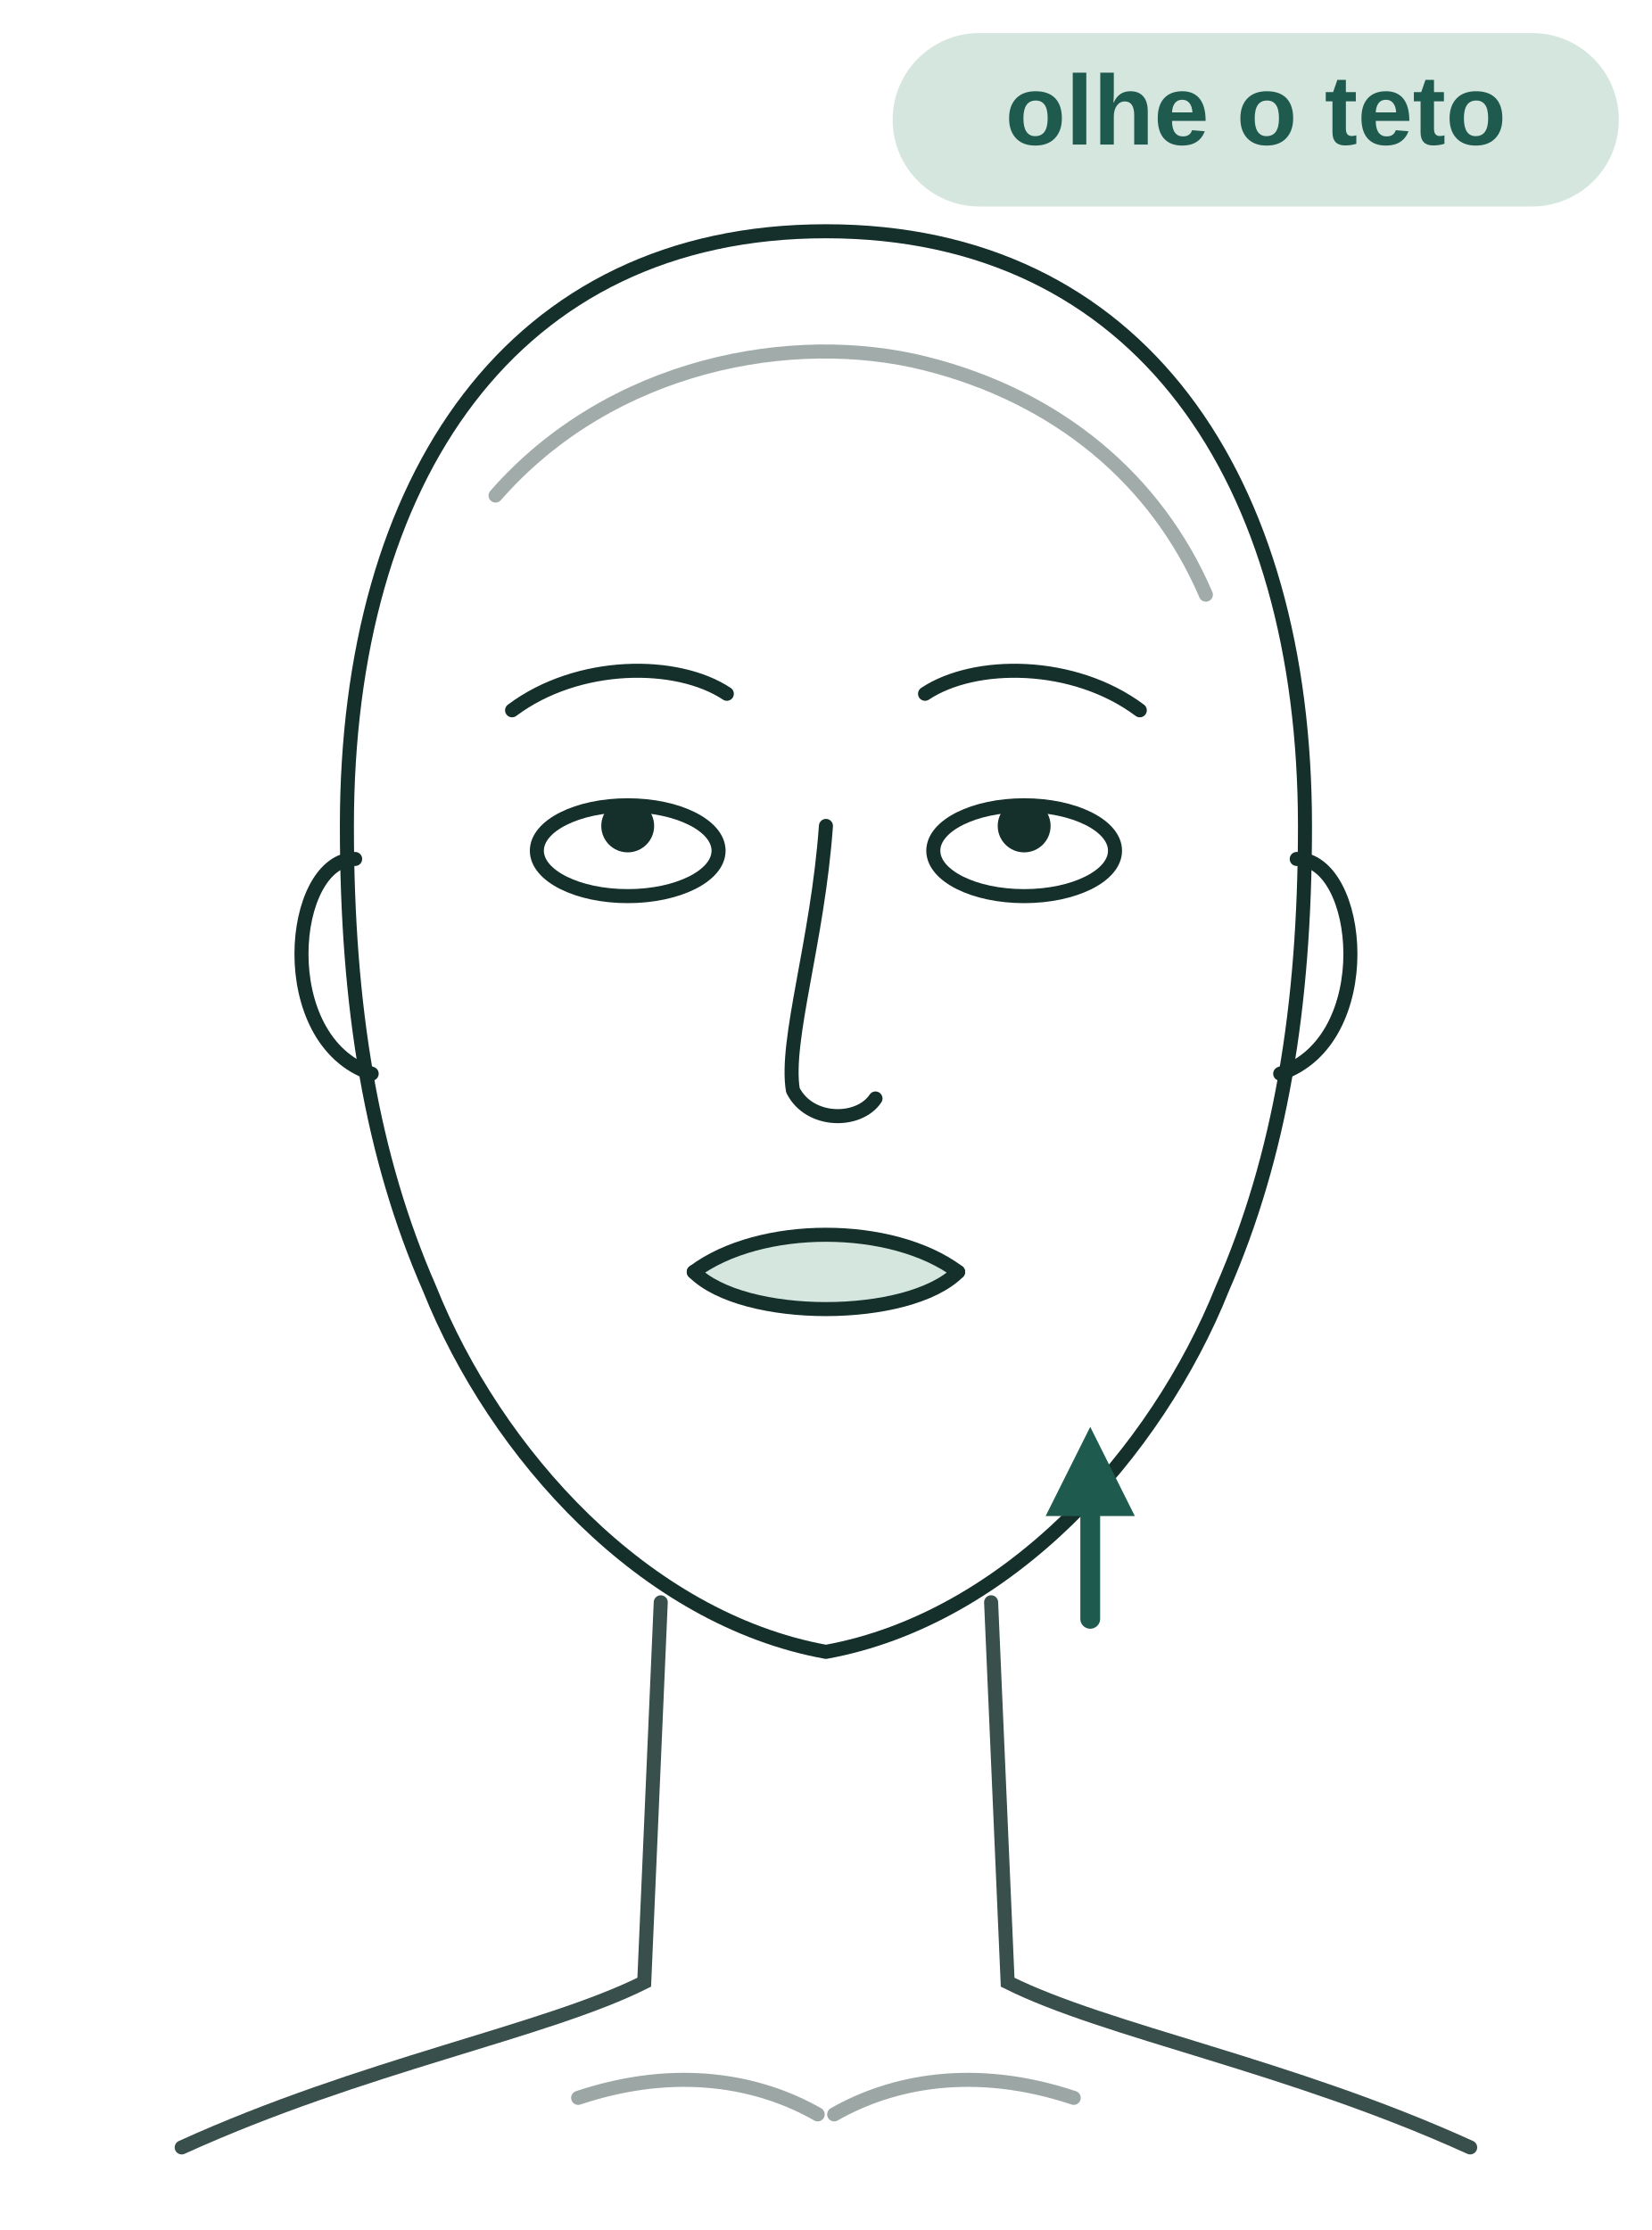
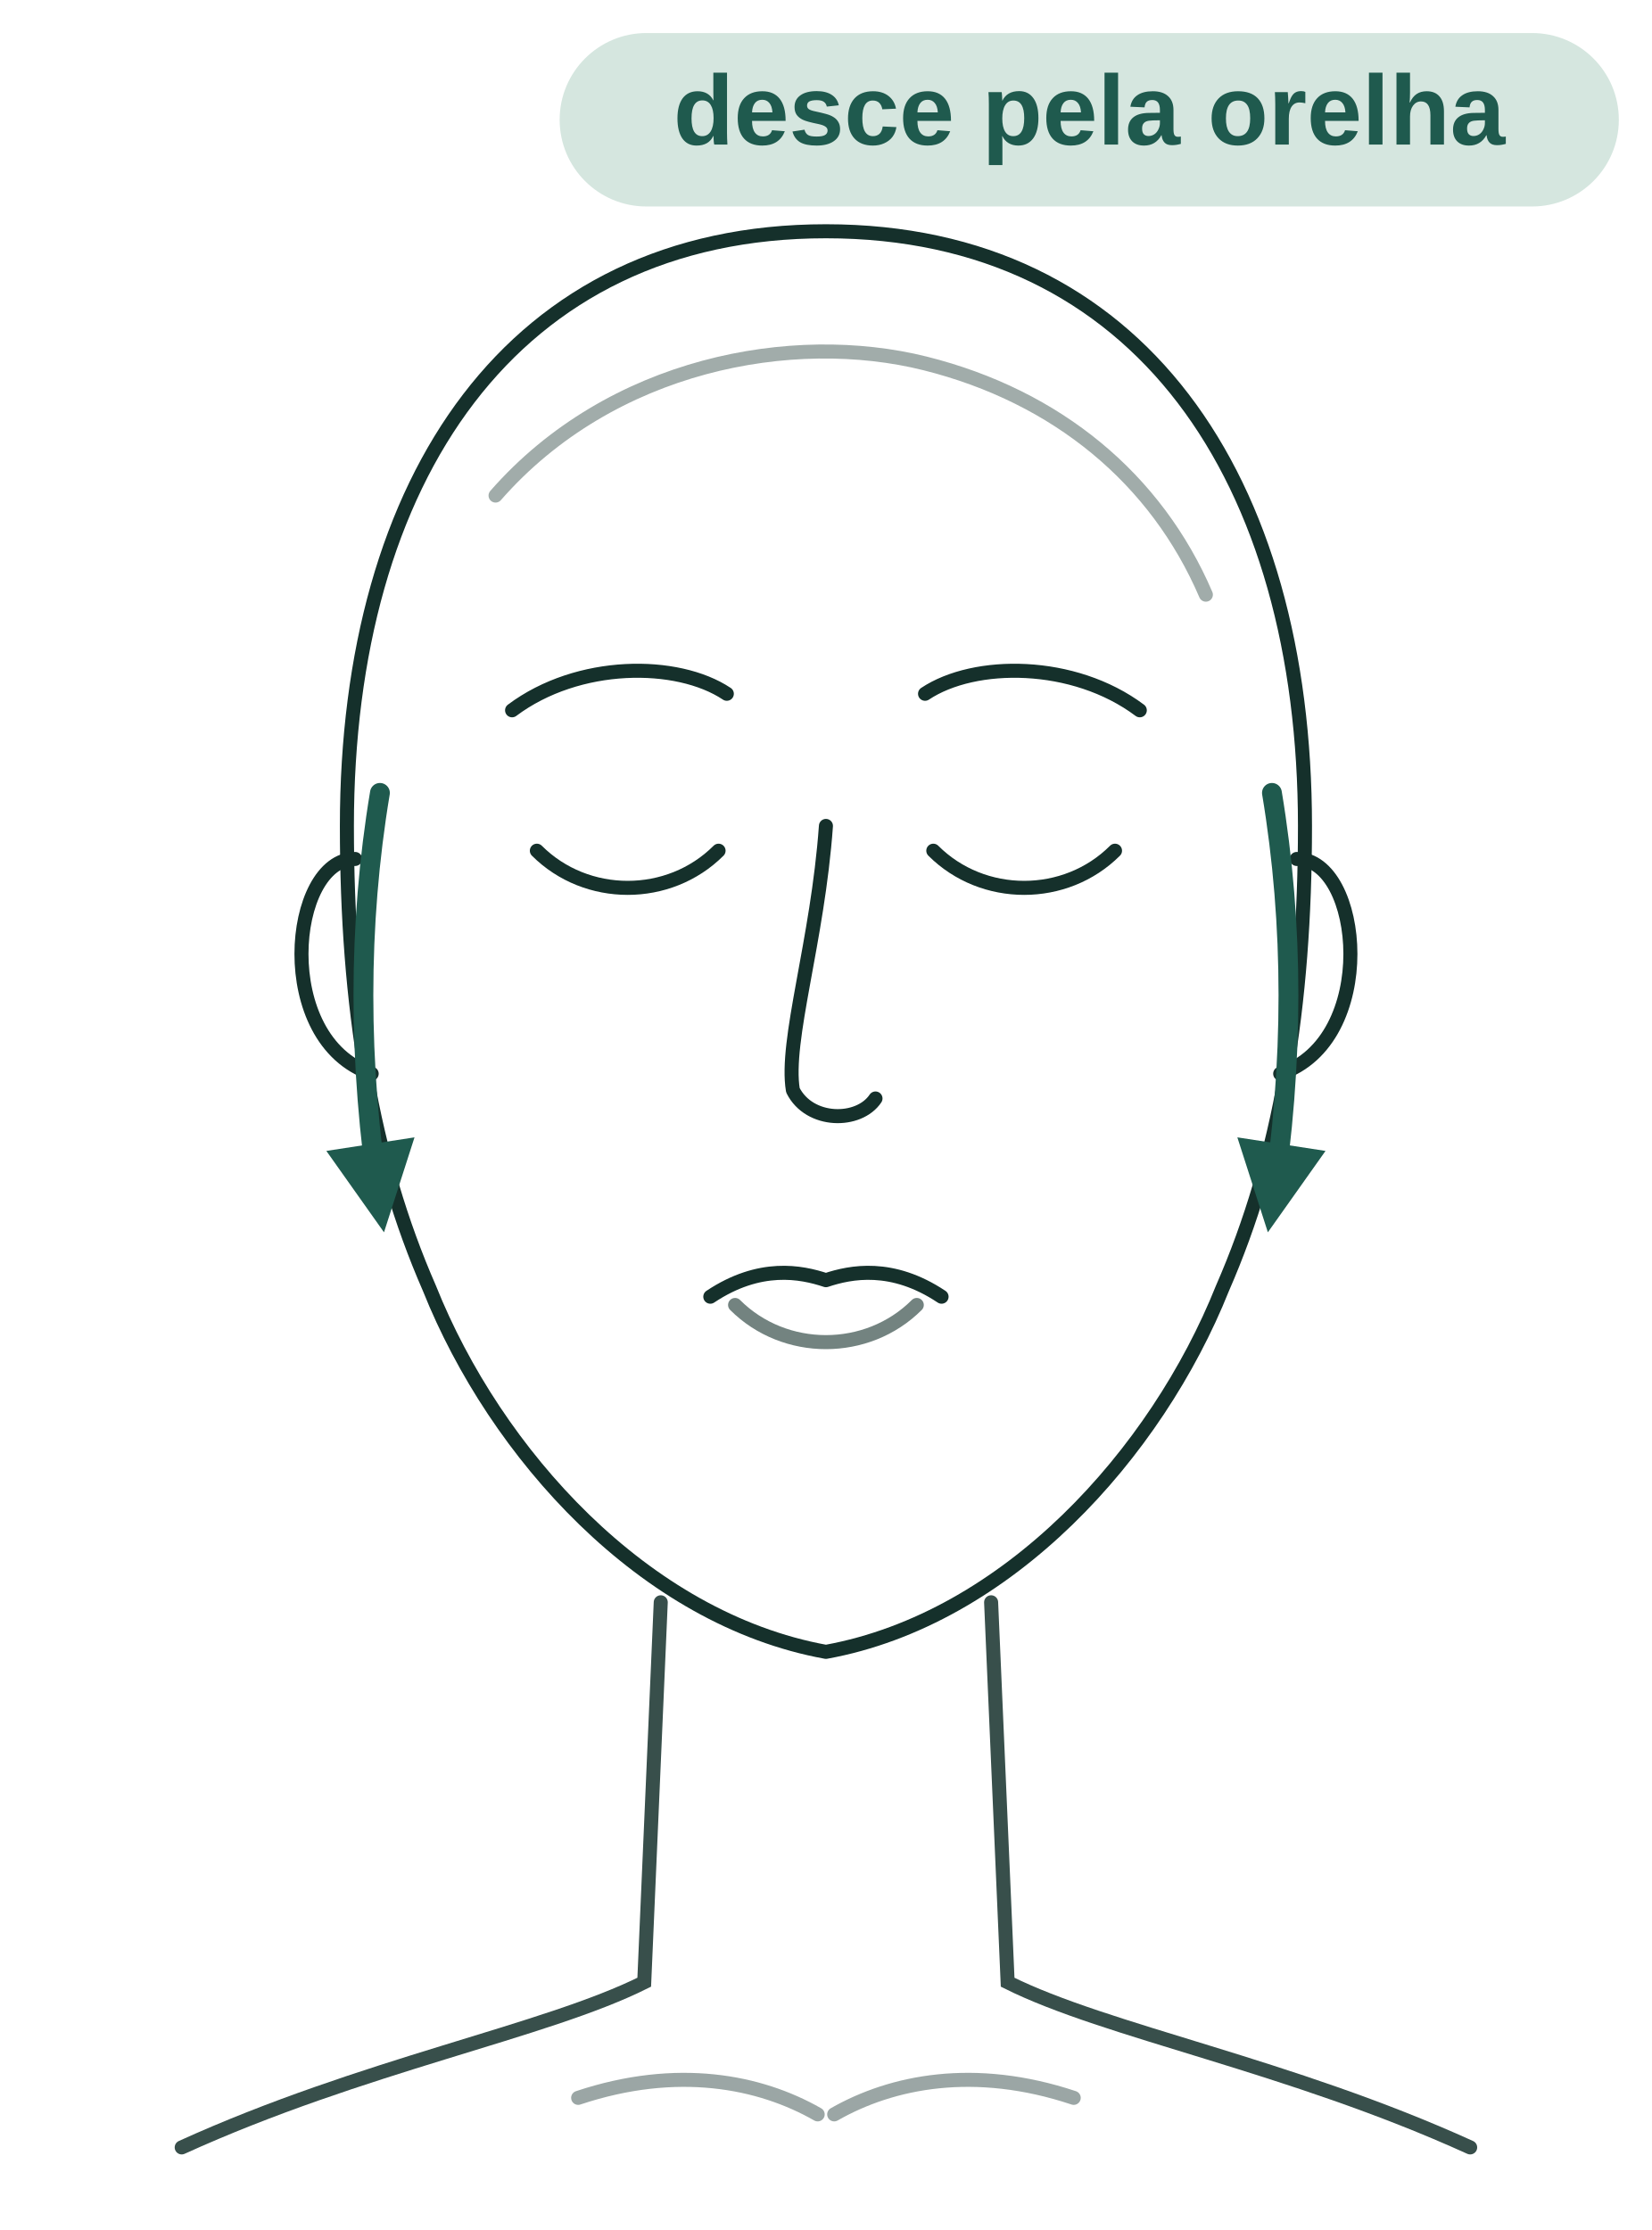
- <svg xmlns="http://www.w3.org/2000/svg" viewBox="0 0 200 270" role="img" aria-label="Desenho: Lábio para cima">
+ <svg xmlns="http://www.w3.org/2000/svg" viewBox="0 0 200 270" role="img" aria-label="Passo 3: Têmporas">
  <defs>
    <marker id="fz-seta" viewBox="0 0 10 10" refX="7" refY="5" markerWidth="4.5" markerHeight="4.5" orient="auto">
      <path d="M0 0 L10 5 L0 10 Z" fill="var(--jade, #1f5a4e)" />
    </marker>
    <marker id="fz-seta-i" viewBox="0 0 10 10" refX="3" refY="5" markerWidth="4.5" markerHeight="4.5" orient="auto">
      <path d="M10 0 L0 5 L10 10 Z" fill="var(--jade, #1f5a4e)" />
    </marker>
  </defs>
  <g fill="none" stroke="var(--ink, #15302b)" stroke-width="1.7" stroke-linecap="round" opacity="0.85">
    <path d="M80 194 L78 240 C66 246 44 250 22 260" />
    <path d="M120 194 L122 240 C134 246 156 250 178 260" />
    <path d="M70 254 C82 250 92 252 99 256" opacity="0.5" />
    <path d="M130 254 C118 250 108 252 101 256" opacity="0.5" />
  </g>
  <g>
    <g fill="none" stroke="var(--ink, #15302b)" stroke-width="1.7" stroke-linecap="round" stroke-linejoin="round">
      <path d="M100 28 C62 28 42 58 42 100 C42 122 45 140 52 156 C60 176 78 196 100 200 C122 196 140 176 148 156 C155 140 158 122 158 100 C158 58 138 28 100 28 Z" />
      <path d="M43 104 C35 104 33 126 45 130" />
      <path d="M157 104 C165 104 167 126 155 130" />
      <path d="M60 60 C74 44 96 40 112 44 C128 48 140 58 146 72" opacity="0.4" />
      <path d="M100 100 C99 114 95 126 96 132 C98 136 104 136 106 133" />
      <path d="M62 86 C70 80 82 80 88 84" />
      <path d="M112 84 C118 80 130 80 138 86" />
-       <ellipse cx="76" cy="103" rx="11" ry="5.5" />
-       <circle cx="76" cy="100" r="3.2" fill="var(--ink, #15302b)" stroke="none" />
-       <ellipse cx="124" cy="103" rx="11" ry="5.5" />
-       <circle cx="124" cy="100" r="3.2" fill="var(--ink, #15302b)" stroke="none" />
-       <path d="M84 154 C92 150 108 150 116 154" />
-       <path d="M84 154 C92 148 108 148 116 154 C110 160 90 160 84 154 Z" fill="var(--jade-soft, #d5e6df)" />
+       <path d="M65 103 C71 109 81 109 87 103" />
+       <path d="M113 103 C119 109 129 109 135 103" />
+       <path d="M86 157 C92 153 97 154 100 155 C103 154 108 153 114 157" />
+       <path d="M89 158 C95 164 105 164 111 158" opacity="0.6" />
    </g>
-     <path d="M132 196 L132 176" fill="none" stroke="var(--jade, #1f5a4e)" stroke-width="2.4" stroke-linecap="round" marker-end="url(#fz-seta)" />
+     <path d="M46 96 Q42 120 46 146" fill="none" stroke="var(--jade, #1f5a4e)" stroke-width="2.4" stroke-linecap="round" marker-end="url(#fz-seta)" />
+     <path d="M154 96 Q158 120 154 146" fill="none" stroke="var(--jade, #1f5a4e)" stroke-width="2.4" stroke-linecap="round" marker-end="url(#fz-seta)" />
  </g>
  <g>
-     <rect x="108.08" y="4" width="87.92" height="21" rx="10.5" fill="var(--jade-soft, #d5e6df)" />
-     <text x="152.04" y="17.5" text-anchor="middle" font-family="Manrope, Arial, sans-serif" font-size="12" font-weight="700" fill="var(--jade, #1f5a4e)">olhe o teto</text>
+     <rect x="67.76" y="4" width="128.24" height="21" rx="10.5" fill="var(--jade-soft, #d5e6df)" />
+     <text x="131.88" y="17.5" text-anchor="middle" font-family="Manrope, Arial, sans-serif" font-size="12" font-weight="700" fill="var(--jade, #1f5a4e)">desce pela orelha</text>
  </g>
</svg>
